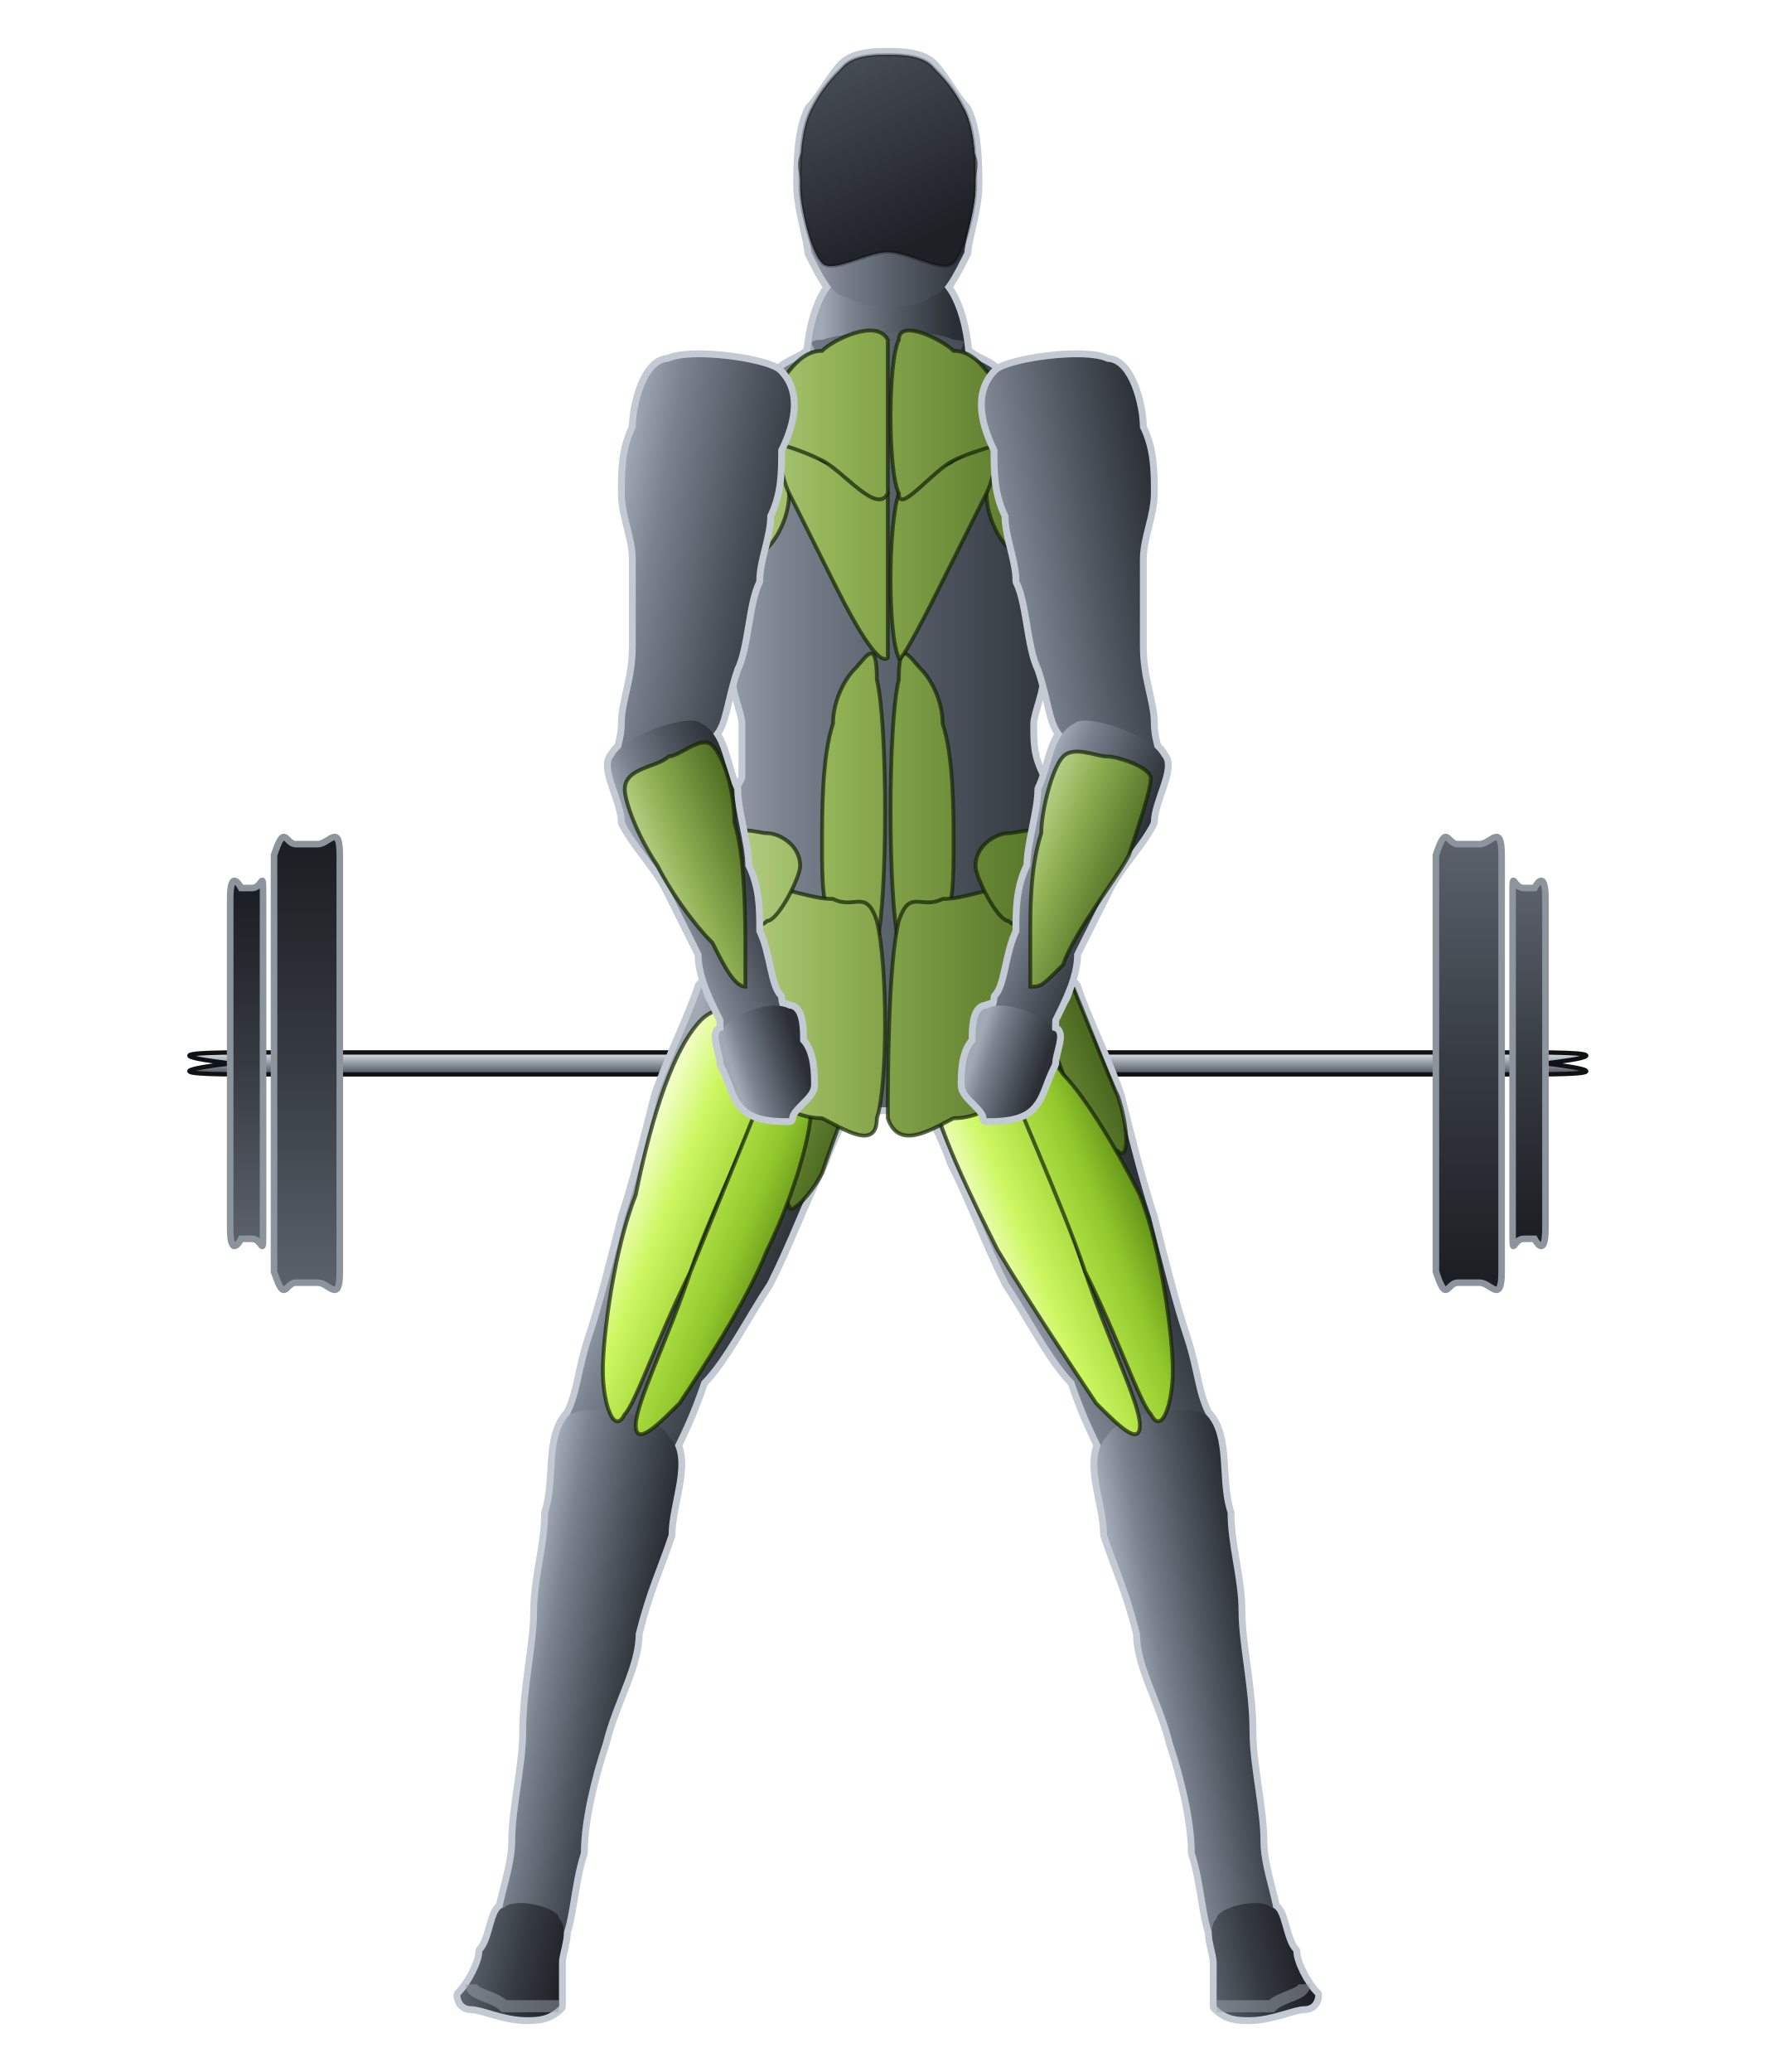
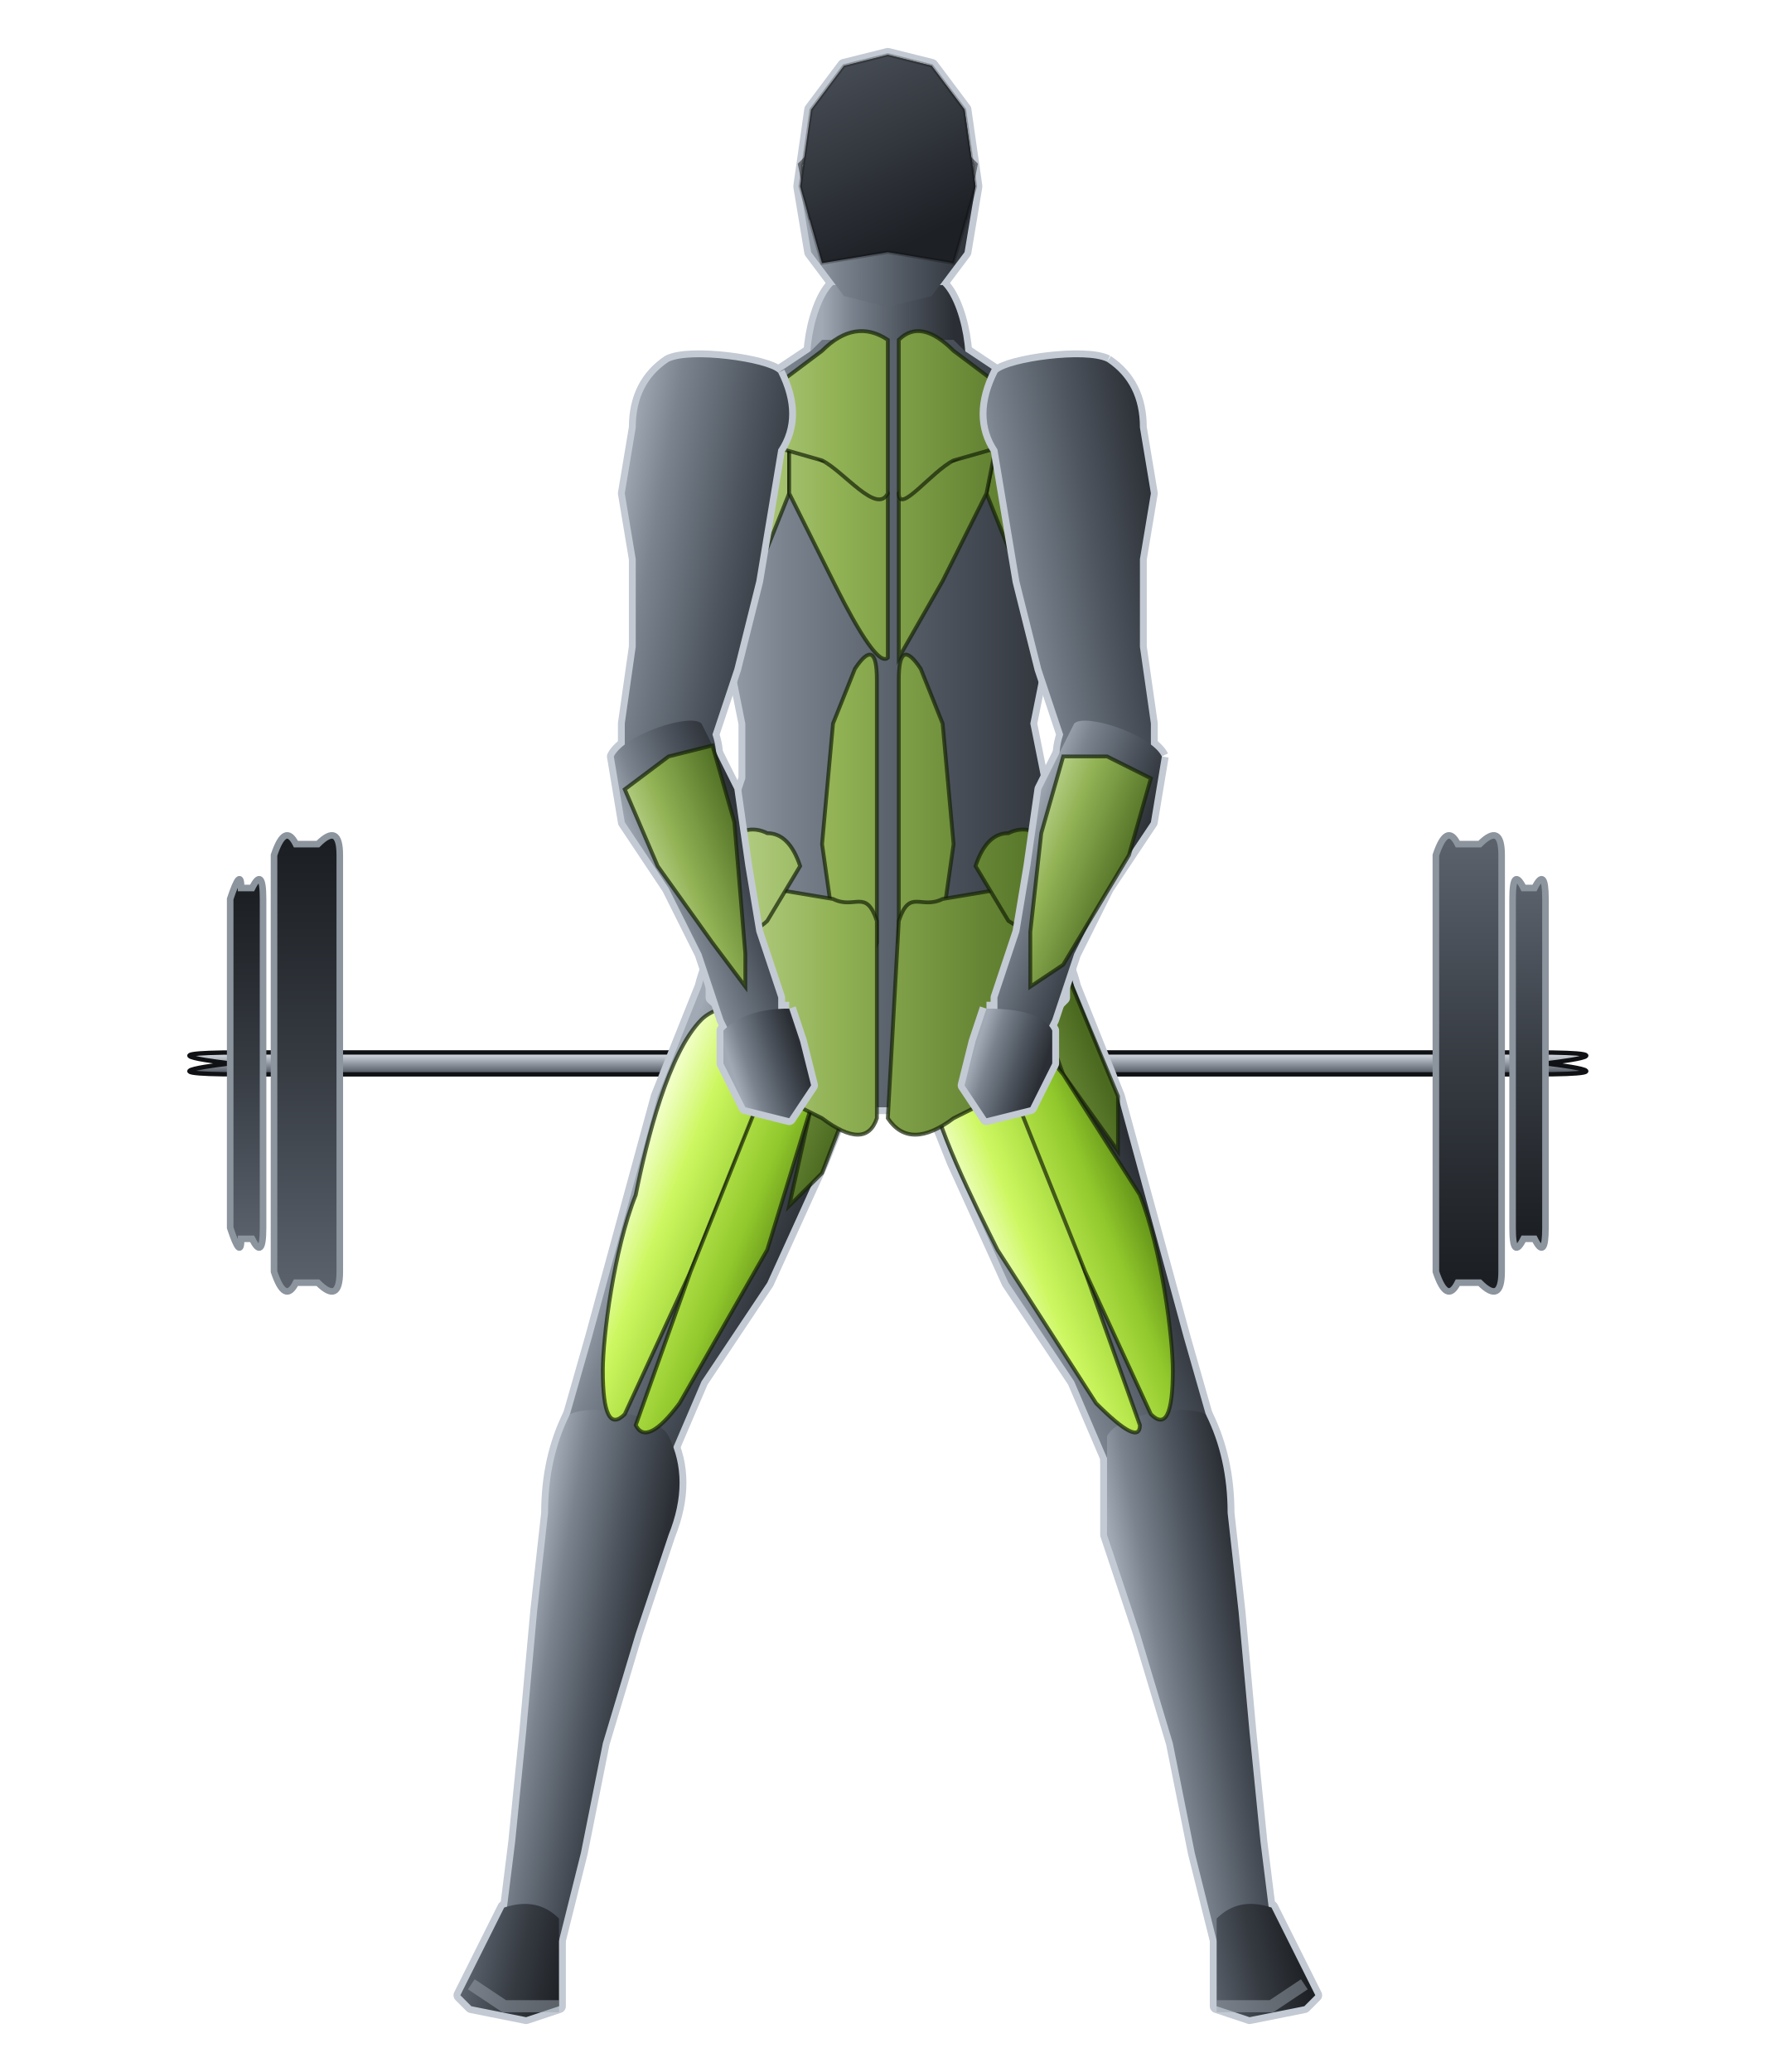
<svg xmlns="http://www.w3.org/2000/svg" viewBox="-21 -90 161 189">
  <defs>
-     <linearGradient id="par" x1="0" y1="0" x2="0.4" y2="1">
+     <path id="l" d="M-1-2q2 3-1 8l-4 10-5 11-6 9-3 7q0 3-2 4l-8-3 1-5 2-7 3-11 3-11 4-10q1-4 4-7c3 0 10 3 12 5" />
+     <path id="y" d="M-4 0q2-1 3 4l-5 13-3 3 2-9z" />
+     <path id="B" d="M-9 4c0-3-6-3-8-1-3 3-5 11-6 16-2 5-3 13-3 16q0 6 2 4l6-13z" />
+     <path id="C" d="M-10 6q3-1 3 5l-4 13-8 14q-3 4-4 2l5-14z" />
+     <path id="m" d="M-20 41q2 4 0 9l-3 9-3 10-2 10-2 8q-3 3-5-1l1-8 1-10 1-11 1-9q0-5 2-9c2-1 8 0 9 2" />
+     <path id="n" d="M-30 85v8l-3 1-5-1-1-1 2-4 2-4q3-1 5 1" />
+     <path id="o" d="M13-7q3 3 4 7l4 10 6 22 2 7 1 5-8 3q-2-1-2-4l-3-7-6-9-5-11L2 6q-3-5-1-8c2-2 9-5 12-5" />
+     <path id="E" d="M12-3q0-2 4 1l5 12v5l-5-7z" />
+     <path id="G" d="M9 4Q4 2 4 9c0 3 4 11 6 15l9 14q4 4 4 2l-5-14c-2-6-6-19-9-22" />
+     <path id="H" d="M10 6q2-3 6 2l7 11c2 5 3 13 3 16q0 6-2 4l-6-13z" />
+     <path id="p" d="M29 39q2 4 2 9l1 9 1 11 1 10 1 8q-2 4-5 1l-2-8-2-10-3-10-3-9v-9c1-2 7-3 9-2" />
+     <path id="q" d="M30 85v8l3 1 5-1 1-1-2-4-2-4q-3-1-5 1" />
+     <path id="I" d="M-6-54c-2-1-1-8 1-10H5c2 2 3 9 1 10-2 2-10 2-12 0" />
+     <path id="J" d="M0 11h3l7-4 6-6v-8l-1-6-1-6-1-5 1-5 2-7 1-5 1-6-1-5-2-2-5-2-3-2-1-1H-6l-1 1-3 2-5 2-2 2v11l2 5 1 7 1 5v5l-2 6-1 6v8l7 6 6 4zq-1 0 0 0" />
+     <path id="P" d="M-1-4q-1 3-4-2l-1-7 1-11 2-5q2-3 2 1z" />
+     <path id="Q" d="M-9-50h-6q-2 0-2 3l2 6 4 1 2-5z" />
+     <path id="R" d="M0-45q-2-3-6-3l-3-2v5l4 8c1 2 4 8 5 7z" />
+     <path id="S" d="M0-59q-3-2-6 1l-4 3-5 2 2 3 7 2c2 1 5 5 6 3z" />
+     <path id="T" d="M-1 12q-1 3-5 0l-6-3q-3-3-3-7v-8l4-3 6 1c2 1 3-1 4 2z" />
+     <path id="U" d="M-11-6q-2 2-5-1l1-6q2-2 4-1 2 0 3 3z" />
+     <path id="V" d="M1-4q1 3 4-2l1-7-1-11-2-5q-2-3-2 1z" />
+     <path id="W" d="M10-50h5q2 0 2 3l-1 6-5 1-2-5z" />
+     <path id="X" d="M1-45q2-3 5-3l4-2-1 5-4 8-4 7z" />
+     <path id="Y" d="M1-59q2-2 5 1l4 3 5 2q1 2-2 3l-7 2c-2 1-5 5-5 3z" />
+     <path id="Z" d="M0 12q2 3 6 0l6-3q3-3 3-7v-8q0-2-4-3L5-8C3-7 2-9 1-6z" />
+     <path id="aa" d="M11-6q3 2 5-1l-1-6q-2-2-4-1-2 0-3 3z" />
+     <path id="K" d="m0-62-4-1-3-4-1-6 1-7 3-4 4-1 4 1 3 4 1 7-1 6-3 4z" />
+     <path id="ac" d="M-10-56q2 4 0 7l-1 6-1 6-2 8-2 6q1 3-1 5l-7-2v-4l1-7v-8l-1-6 1-6q0-4 3-6c2-1 9 0 10 1" />
+     <path id="ad" d="m-17-24 3 6 1 7 1 6 2 6v3l-4 1-1-2-2-6-3-6-4-6-1-6c1-2 7-4 8-3" />
+     <path id="ap" d="m-16-22 2 7 1 12v3l-3-4-5-7-3-7 4-3z" />
+     <path id="ae" d="m-9 2 1 3 1 4-2 3-4-1-2-4V4q2-2 6-2" />
+     <path id="af" d="M20-57q3 2 3 6l1 6-1 6v8l1 7v4l-7 2q-2-2-1-5l-2-6-2-8-1-6-1-6q-2-3 0-7c1-1 8-2 10-1" />
+     <path id="ag" d="m25-21-1 6-4 6-3 6-2 6-1 2-4-1V1l2-6 1-6 1-7 3-6c1-1 7 1 8 3" />
+     <path id="ar" d="m24-19-2 7-6 10-3 2v-5l1-9 2-7h4z" />
+     <path id="ah" d="M9 2 8 5 7 9l2 3 4-1 2-4V4q-1-2-6-2" />
+     <linearGradient id="ab" x1="0" x2=".4" y1="0" y2="1">
      <stop offset="0" stop-color="#4C525B" />
      <stop offset="1" stop-color="#1D2025" />
    </linearGradient>
-     <linearGradient id="Tdisc">
+     <linearGradient id="f">
      <stop offset="0" stop-color="#5A616B" />
-       <stop offset="0.5" stop-color="#363B42" />
+       <stop offset=".5" stop-color="#363B42" />
      <stop offset="1" stop-color="#1B1E22" />
    </linearGradient>
-     <linearGradient id="Tmetal">
+     <linearGradient id="e">
      <stop offset="0" stop-color="#E3E7EC" />
-       <stop offset="0.35" stop-color="#A9B0B9" />
+       <stop offset=".35" stop-color="#A9B0B9" />
      <stop offset="1" stop-color="#4A5059" />
    </linearGradient>
-     <linearGradient id="Tpantof">
+     <linearGradient id="d">
      <stop offset="0" stop-color="#5B626C" />
-       <stop offset="0.5" stop-color="#353A41" />
+       <stop offset=".5" stop-color="#353A41" />
      <stop offset="1" stop-color="#1C1F23" />
    </linearGradient>
-     <linearGradient id="Tp">
+     <linearGradient id="c">
      <stop offset="0" stop-color="#F2FFC8" />
-       <stop offset="0.25" stop-color="#CDF760" />
-       <stop offset="0.7" stop-color="#91C82C" />
+       <stop offset=".25" stop-color="#CDF760" />
+       <stop offset=".7" stop-color="#91C82C" />
      <stop offset="1" stop-color="#5A8714" />
    </linearGradient>
-     <linearGradient id="Ts">
+     <linearGradient id="b">
      <stop offset="0" stop-color="#BFD794" />
-       <stop offset="0.35" stop-color="#93B356" />
+       <stop offset=".35" stop-color="#93B356" />
      <stop offset="1" stop-color="#4B6A20" />
    </linearGradient>
-     <linearGradient id="Tpiele">
+     <linearGradient id="a">
      <stop offset="0" stop-color="#A0A9B4" />
-       <stop offset="0.22" stop-color="#7A838E" />
-       <stop offset="0.62" stop-color="#4E555F" />
+       <stop offset=".22" stop-color="#7A838E" />
+       <stop offset=".62" stop-color="#4E555F" />
      <stop offset="1" stop-color="#2B2F35" />
    </linearGradient>
-     <path id="g0" d="M-1,-2C1,0 -1,3 -2,6C-3,10 -5,13 -6,16C-8,20 -9,23 -11,27C-13,30 -15,34 -17,36C-18,39 -19,41 -20,43C-21,44 -20,47 -22,47C-23,47 -29,45 -30,44C-31,42 -29,41 -29,39C-28,37 -28,35 -27,32C-26,29 -25,25 -24,21C-23,18 -22,14 -21,10C-20,7 -18,3 -17,0C-15,-2 -16,-6 -13,-7C-10,-7 -3,-4 -1,-2Z" />
-     <linearGradient id="g1" href="#Tpiele" gradientUnits="userSpaceOnUse" x1="-24" y1="19" x2="-9" y2="25" />
-     <path id="g2" d="M-4,0C-3,-1 -1,1 -1,4C-2,6 -5,14 -6,17C-7,19 -9,21 -9,20C-10,19 -8,14 -7,11C-6,8 -5,2 -4,0Z" />
-     <linearGradient id="g3" href="#Ts" gradientUnits="userSpaceOnUse" x1="-24" y1="19" x2="-9" y2="25" />
-     <path id="g4" d="M-9,4C-9,1 -15,1 -17,3C-20,6 -22,14 -23,19C-25,24 -26,32 -26,35C-26,38 -25,41 -24,39C-23,38 -21,32 -18,26C-16,20 -10,8 -9,4Z" />
-     <linearGradient id="g5" href="#Tp" gradientUnits="userSpaceOnUse" x1="-24" y1="19" x2="-9" y2="25" />
-     <path id="g6" d="M-10,6C-8,4 -7,8 -7,11C-7,14 -9,20 -11,24C-13,29 -17,35 -19,38C-21,40 -23,42 -23,40C-23,38 -20,32 -18,26C-16,21 -11,9 -10,6Z" />
-     <path id="g7" d="M-20,41C-18,43 -20,47 -20,50C-21,53 -22,55 -23,59C-23,62 -25,65 -26,69C-27,72 -28,76 -28,79C-29,82 -29,86 -30,87C-31,89 -35,88 -35,86C-36,85 -34,81 -34,78C-34,75 -33,71 -33,68C-33,64 -32,60 -32,57C-32,54 -31,51 -31,48C-30,45 -31,41 -29,39C-27,38 -21,39 -20,41Z" />
-     <linearGradient id="g8" href="#Tpiele" gradientUnits="userSpaceOnUse" x1="-34" y1="63" x2="-23" y2="65" />
-     <path id="g9" d="M-30,85C-29,86 -30,88 -30,89C-30,91 -30,93 -30,93C-31,94 -32,94 -33,94C-35,94 -37,93 -38,93C-39,93 -39,92 -39,92C-38,91 -37,89 -37,88C-36,87 -36,84 -35,84C-34,83 -30,84 -30,85Z" />
-     <linearGradient id="ga" href="#Tpantof" gradientUnits="userSpaceOnUse" x1="-38" y1="88" x2="-29" y2="90" />
-     <path id="gb" d="M13,-7C16,-6 15,-2 17,0C18,3 20,7 21,10C22,14 23,18 24,21C25,25 26,29 27,32C28,35 28,37 29,39C29,41 31,42 30,44C29,45 23,47 22,47C20,47 21,44 20,43C19,41 18,39 17,36C15,34 13,30 11,27C9,23 8,20 6,16C5,13 3,10 2,6C1,3 -1,0 1,-2C3,-4 10,-7 13,-7Z" />
-     <linearGradient id="gc" href="#Tpiele" gradientUnits="userSpaceOnUse" x1="9" y1="25" x2="24" y2="19" />
-     <path id="gd" d="M12,-3C11,-4 14,-4 16,-2C17,0 20,8 21,10C22,13 22,16 21,15C20,15 18,11 16,8C15,5 12,-1 12,-3Z" />
-     <linearGradient id="ge" href="#Ts" gradientUnits="userSpaceOnUse" x1="9" y1="25" x2="24" y2="19" />
-     <path id="gf" d="M9,4C7,2 3,5 4,9C4,12 8,20 10,24C13,29 17,35 19,38C21,40 23,42 23,40C23,38 20,32 18,26C16,20 12,7 9,4Z" />
-     <linearGradient id="gg" href="#Tp" gradientUnits="userSpaceOnUse" x1="9" y1="25" x2="24" y2="19" />
-     <path id="gh" d="M10,6C10,3 14,5 16,8C18,10 21,15 23,19C25,24 26,32 26,35C26,38 25,41 24,39C23,38 21,32 18,26C16,20 11,9 10,6Z" />
-     <path id="gi" d="M29,39C31,41 30,45 31,48C31,51 32,54 32,57C32,60 33,64 33,68C33,71 34,75 34,78C34,81 36,85 35,86C35,88 31,89 30,87C29,86 29,82 28,79C28,76 27,72 26,69C25,65 23,62 23,59C22,55 21,53 20,50C20,47 18,43 20,41C21,39 27,38 29,39Z" />
-     <linearGradient id="gj" href="#Tpiele" gradientUnits="userSpaceOnUse" x1="23" y1="65" x2="34" y2="63" />
-     <path id="gk" d="M30,85C29,86 30,88 30,89C30,91 30,93 30,93C31,94 32,94 33,94C35,94 37,93 38,93C39,93 39,92 39,92C38,91 37,89 37,88C36,87 36,84 35,84C34,83 30,84 30,85Z" />
-     <linearGradient id="gl" href="#Tpantof" gradientUnits="userSpaceOnUse" x1="29" y1="90" x2="38" y2="88" />
-     <path id="gm" d="M-6,-54C-8,-55 -7,-62 -5,-64C-3,-65 3,-65 5,-64C7,-62 8,-55 6,-54C4,-52 -4,-52 -6,-54Z" />
-     <linearGradient id="gn" href="#Tpiele" gradientUnits="userSpaceOnUse" x1="-6" y1="-59" x2="6" y2="-59" />
-     <path id="go" d="M0,11C0,11 1,11 3,11C5,10 7,8 10,7C12,5 14,3 16,1C17,-1 16,-4 16,-7C16,-9 16,-11 15,-13C15,-15 14,-17 14,-19C13,-21 13,-22 13,-24C13,-25 14,-27 14,-29C14,-31 15,-34 16,-36C16,-38 16,-40 17,-41C17,-43 17,-45 18,-47C18,-49 18,-50 17,-52C17,-53 16,-54 15,-54C13,-55 11,-55 10,-56C9,-57 8,-57 7,-58C6,-58 8,-59 6,-59C4,-60 -3,-60 -6,-59C-8,-59 -6,-58 -7,-58C-8,-57 -9,-57 -10,-56C-11,-55 -13,-55 -15,-54C-16,-54 -17,-53 -17,-52C-18,-50 -18,-49 -17,-47C-17,-45 -17,-43 -17,-41C-16,-40 -16,-38 -15,-36C-15,-34 -14,-31 -14,-29C-14,-27 -13,-25 -13,-24C-13,-22 -13,-21 -13,-19C-14,-17 -15,-15 -15,-13C-16,-11 -16,-9 -16,-7C-16,-4 -17,-1 -16,1C-14,3 -12,5 -9,7C-7,8 -5,10 -3,11C-1,11 -1,11 0,11C0,11 -1,11 0,11Z" />
-     <linearGradient id="gp" href="#Tpiele" gradientUnits="userSpaceOnUse" x1="-17" y1="-28" x2="17" y2="-28" />
-     <path id="gq" d="M-1,-4C-1,-1 -4,-4 -5,-6C-6,-7 -6,-10 -6,-13C-6,-16 -6,-21 -5,-24C-5,-26 -4,-28 -3,-29C-2,-30 -1,-32 -1,-28C0,-24 0,-8 -1,-4Z" />
-     <linearGradient id="gr" href="#Ts" gradientUnits="userSpaceOnUse" x1="-17" y1="-28" x2="17" y2="-28" />
-     <path id="gs" d="M-9,-50C-10,-51 -14,-51 -15,-50C-16,-50 -17,-49 -17,-47C-17,-46 -16,-43 -15,-41C-15,-40 -12,-40 -11,-40C-10,-41 -9,-43 -9,-45C-9,-46 -8,-49 -9,-50Z" />
-     <path id="gt" d="M0,-45C-1,-48 -4,-47 -6,-48C-7,-49 -9,-51 -9,-50C-10,-50 -10,-47 -9,-45C-8,-43 -6,-39 -5,-37C-4,-35 -1,-29 0,-30C0,-32 0,-42 0,-45Z" />
-     <path id="gu" d="M0,-59C-1,-61 -5,-59 -6,-58C-8,-58 -9,-56 -10,-55C-11,-55 -14,-54 -15,-53C-15,-52 -14,-51 -13,-50C-11,-50 -8,-49 -6,-48C-4,-47 -1,-43 0,-45C0,-47 0,-57 0,-59Z" />
-     <path id="gv" d="M-1,12C-1,15 -4,13 -6,12C-8,12 -10,11 -12,9C-14,7 -15,5 -15,2C-16,0 -16,-4 -15,-6C-15,-7 -13,-9 -11,-9C-9,-9 -7,-8 -5,-8C-3,-7 -2,-9 -1,-6C0,-2 0,9 -1,12Z" />
-     <path id="gw" d="M-11,-6C-12,-5 -15,-5 -16,-7C-16,-8 -16,-12 -15,-13C-14,-15 -12,-14 -11,-14C-10,-14 -8,-13 -8,-11C-8,-10 -10,-6 -11,-6Z" />
-     <path id="gx" d="M1,-4C1,-1 4,-4 5,-6C6,-7 6,-10 6,-13C6,-16 6,-21 5,-24C5,-26 4,-28 3,-29C2,-30 1,-32 1,-28C0,-24 0,-8 1,-4Z" />
-     <path id="gy" d="M10,-50C11,-51 14,-51 15,-50C16,-50 17,-49 17,-47C17,-46 16,-43 16,-41C15,-40 12,-40 11,-40C10,-41 9,-43 9,-45C9,-46 9,-49 10,-50Z" />
-     <path id="gz" d="M1,-45C1,-48 5,-47 6,-48C8,-49 9,-51 10,-50C10,-50 10,-47 9,-45C8,-43 6,-39 5,-37C4,-35 1,-29 1,-30C0,-32 0,-42 1,-45Z" />
-     <path id="g10" d="M1,-59C1,-61 5,-59 6,-58C8,-58 9,-56 10,-55C11,-55 15,-54 15,-53C16,-52 15,-51 13,-50C12,-50 8,-49 6,-48C4,-47 1,-43 1,-45C0,-47 0,-57 1,-59Z" />
-     <path id="g11" d="M0,12C1,15 4,13 6,12C8,12 10,11 12,9C14,7 15,5 15,2C16,0 16,-4 15,-6C15,-7 13,-9 11,-9C9,-9 7,-8 5,-8C3,-7 2,-9 1,-6C0,-2 0,9 0,12Z" />
-     <path id="g12" d="M11,-6C12,-5 15,-5 16,-7C16,-8 16,-12 15,-13C14,-15 12,-14 11,-14C10,-14 8,-13 8,-11C8,-10 10,-6 11,-6Z" />
-     <path id="g13" d="M0,-62C-1,-62 -2,-62 -4,-63C-5,-63 -6,-65 -7,-67C-7,-68 -8,-71 -8,-73C-8,-75 -8,-78 -7,-80C-6,-81 -5,-83 -4,-84C-3,-85 -1,-85 0,-85C1,-85 3,-85 4,-84C5,-83 6,-81 7,-80C8,-78 8,-75 8,-73C8,-71 7,-68 7,-67C6,-65 5,-63 4,-63C3,-62 1,-62 0,-62Z" />
-     <linearGradient id="g14" href="#Tpiele" gradientUnits="userSpaceOnUse" x1="-8" y1="-73" x2="8" y2="-73" />
-     <path id="g15" d="M-10,-56C-8,-54 -9,-51 -10,-49C-10,-47 -10,-45 -11,-43C-11,-41 -12,-39 -12,-37C-13,-35 -13,-31 -14,-29C-15,-26 -15,-24 -16,-23C-16,-21 -15,-19 -17,-18C-18,-18 -23,-19 -24,-20C-25,-21 -24,-22 -24,-24C-24,-26 -23,-28 -23,-31C-23,-33 -23,-37 -23,-39C-23,-41 -24,-43 -24,-45C-24,-47 -24,-49 -23,-51C-23,-53 -22,-57 -20,-57C-18,-58 -11,-57 -10,-56Z" />
-     <linearGradient id="g16" href="#Tpiele" gradientUnits="userSpaceOnUse" x1="-26" y1="-37" x2="-9" y2="-34" />
-     <path id="g17" d="M-17,-24C-15,-23 -15,-20 -14,-18C-14,-16 -13,-13 -13,-11C-12,-9 -12,-7 -12,-5C-11,-3 -11,0 -10,1C-10,2 -9,3 -10,4C-10,4 -13,5 -14,5C-15,5 -15,4 -15,3C-16,1 -17,-1 -17,-3C-18,-5 -19,-7 -20,-9C-21,-11 -23,-13 -24,-15C-24,-17 -26,-20 -25,-21C-24,-23 -18,-25 -17,-24Z" />
-     <linearGradient id="g18" href="#Tpiele" gradientUnits="userSpaceOnUse" x1="-21" y1="-7" x2="-11" y2="-11" />
-     <path id="g19" d="M-16,-22C-15,-21 -14,-18 -14,-15C-13,-12 -13,-6 -13,-3C-13,-1 -13,0 -13,0C-14,0 -15,-2 -16,-4C-18,-6 -20,-9 -21,-11C-23,-14 -24,-17 -24,-18C-24,-20 -21,-20 -20,-21C-19,-21 -17,-23 -16,-22Z" />
-     <linearGradient id="g1a" href="#Ts" gradientUnits="userSpaceOnUse" x1="-21" y1="-7" x2="-11" y2="-11" />
-     <path id="g1b" d="M-9,2C-8,2 -8,4 -8,5C-7,6 -7,8 -7,9C-7,10 -9,11 -9,12C-10,12 -12,12 -13,11C-14,10 -14,9 -15,7C-15,6 -16,4 -15,4C-15,3 -11,1 -9,2Z" />
-     <linearGradient id="g1c" href="#Tpiele" gradientUnits="userSpaceOnUse" x1="-14" y1="8" x2="-8" y2="6" />
-     <path id="g1d" d="M20,-57C22,-57 23,-53 23,-51C24,-49 24,-47 24,-45C24,-43 23,-41 23,-39C23,-37 23,-33 23,-31C23,-28 24,-26 24,-24C24,-22 25,-21 24,-20C23,-19 18,-18 17,-18C15,-19 16,-21 16,-23C15,-24 15,-26 14,-29C13,-31 13,-35 12,-37C12,-39 11,-41 11,-43C10,-45 10,-47 10,-49C9,-51 8,-54 10,-56C11,-57 18,-58 20,-57Z" />
-     <linearGradient id="g1e" href="#Tpiele" gradientUnits="userSpaceOnUse" x1="9" y1="-34" x2="26" y2="-37" />
-     <path id="g1f" d="M25,-21C26,-20 24,-17 24,-15C23,-13 21,-11 20,-9C19,-7 18,-5 17,-3C17,-1 16,1 15,3C15,4 15,5 14,5C13,5 10,4 10,4C9,3 10,2 10,1C11,0 11,-3 12,-5C12,-7 12,-9 13,-11C13,-13 14,-16 14,-18C15,-20 15,-23 17,-24C18,-25 24,-23 25,-21Z" />
-     <linearGradient id="g1g" href="#Tpiele" gradientUnits="userSpaceOnUse" x1="11" y1="-11" x2="21" y2="-7" />
-     <path id="g1h" d="M24,-19C24,-18 23,-15 22,-12C21,-10 17,-5 16,-2C14,0 14,0 13,0C13,0 13,-2 13,-5C13,-7 13,-11 14,-14C14,-16 15,-20 16,-21C17,-22 19,-21 20,-21C21,-21 24,-20 24,-19Z" />
-     <linearGradient id="g1i" href="#Ts" gradientUnits="userSpaceOnUse" x1="11" y1="-11" x2="21" y2="-7" />
-     <path id="g1j" d="M9,2C8,2 8,4 8,5C7,6 7,8 7,9C7,10 9,11 9,12C10,12 12,12 13,11C14,10 14,9 15,7C15,6 16,4 15,4C15,3 11,1 9,2Z" />
-     <linearGradient id="g1k" href="#Tpiele" gradientUnits="userSpaceOnUse" x1="8" y1="6" x2="14" y2="8" />
-     <linearGradient id="g1l" href="#Tmetal" gradientUnits="userSpaceOnUse" x1="0" y1="6" x2="0" y2="8" />
-     <linearGradient id="g1m" href="#Tdisc" gradientUnits="userSpaceOnUse" x1="-53" y1="27" x2="-53" y2="-13" />
-     <linearGradient id="g1n" href="#Tdisc" gradientUnits="userSpaceOnUse" x1="-58" y1="23" x2="-58" y2="-9" />
-     <linearGradient id="g1o" href="#Tdisc" gradientUnits="userSpaceOnUse" x1="53" y1="-13" x2="53" y2="27" />
-     <linearGradient id="g1p" href="#Tdisc" gradientUnits="userSpaceOnUse" x1="58" y1="-9" x2="58" y2="23" />
+     <linearGradient id="r" x1="-24" x2="-9" y1="19" y2="25" gradientUnits="userSpaceOnUse" href="#a" />
+     <linearGradient id="x" x1="-24" x2="-9" y1="19" y2="25" gradientUnits="userSpaceOnUse" href="#b" />
+     <linearGradient id="A" x1="-24" x2="-9" y1="19" y2="25" gradientUnits="userSpaceOnUse" href="#c" />
+     <linearGradient id="s" x1="-34" x2="-23" y1="63" y2="65" gradientUnits="userSpaceOnUse" href="#a" />
+     <linearGradient id="t" x1="-38" x2="-29" y1="88" y2="90" gradientUnits="userSpaceOnUse" href="#d" />
+     <linearGradient id="u" x1="9" x2="24" y1="25" y2="19" gradientUnits="userSpaceOnUse" href="#a" />
+     <linearGradient id="D" x1="9" x2="24" y1="25" y2="19" gradientUnits="userSpaceOnUse" href="#b" />
+     <linearGradient id="F" x1="9" x2="24" y1="25" y2="19" gradientUnits="userSpaceOnUse" href="#c" />
+     <linearGradient id="v" x1="23" x2="34" y1="65" y2="63" gradientUnits="userSpaceOnUse" href="#a" />
+     <linearGradient id="w" x1="29" x2="38" y1="90" y2="88" gradientUnits="userSpaceOnUse" href="#d" />
+     <linearGradient id="L" x1="-6" x2="6" y1="-59" y2="-59" gradientUnits="userSpaceOnUse" href="#a" />
+     <linearGradient id="M" x1="-17" x2="17" y1="-28" y2="-28" gradientUnits="userSpaceOnUse" href="#a" />
+     <linearGradient id="O" x1="-17" x2="17" y1="-28" y2="-28" gradientUnits="userSpaceOnUse" href="#b" />
+     <linearGradient id="N" x1="-8" x2="8" y1="-73" y2="-73" gradientUnits="userSpaceOnUse" href="#a" />
+     <linearGradient id="ai" x1="-26" x2="-9" y1="-37" y2="-34" gradientUnits="userSpaceOnUse" href="#a" />
+     <linearGradient id="aj" x1="-21" x2="-11" y1="-7" y2="-11" gradientUnits="userSpaceOnUse" href="#a" />
+     <linearGradient id="ao" x1="-21" x2="-11" y1="-7" y2="-11" gradientUnits="userSpaceOnUse" href="#b" />
+     <linearGradient id="ak" x1="-14" x2="-8" y1="8" y2="6" gradientUnits="userSpaceOnUse" href="#a" />
+     <linearGradient id="al" x1="9" x2="26" y1="-34" y2="-37" gradientUnits="userSpaceOnUse" href="#a" />
+     <linearGradient id="am" x1="11" x2="21" y1="-11" y2="-7" gradientUnits="userSpaceOnUse" href="#a" />
+     <linearGradient id="aq" x1="11" x2="21" y1="-11" y2="-7" gradientUnits="userSpaceOnUse" href="#b" />
+     <linearGradient id="an" x1="8" x2="14" y1="6" y2="8" gradientUnits="userSpaceOnUse" href="#a" />
+     <linearGradient id="g" x1="0" x2="0" y1="6" y2="8" gradientUnits="userSpaceOnUse" href="#e" />
+     <linearGradient id="h" x1="-53" x2="-53" y1="27" y2="-13" gradientUnits="userSpaceOnUse" href="#f" />
+     <linearGradient id="i" x1="-58" x2="-58" y1="23" y2="-9" gradientUnits="userSpaceOnUse" href="#f" />
+     <linearGradient id="j" x1="53" x2="53" y1="-13" y2="27" gradientUnits="userSpaceOnUse" href="#f" />
+     <linearGradient id="k" x1="58" x2="58" y1="-9" y2="23" gradientUnits="userSpaceOnUse" href="#f" />
  </defs>
-   <path d="M-3,95H123" stroke="rgba(255,255,255,0.10)" stroke-width="0.9" />
-   <g transform="translate(60,0)">
-     <path d="M-59,6C-49,6 49,6 59,6C69,6 60,7 60,7C60,7 60,7 60,7C60,7 69,8 59,8C49,8 -49,8 -59,8C-69,8 -60,7 -60,7C-60,7 -60,7 -60,7C-60,7 -69,6 -59,6Z" fill="url(#g1l)" stroke="#0F1114" stroke-width="0.4" />
-     <path d="M-52,27C-52,27 -54,27 -54,27C-55,27 -55,29 -56,26C-56,23 -56,-9 -56,-12C-55,-15 -55,-13 -54,-13C-54,-13 -52,-13 -52,-13C-51,-13 -50,-15 -50,-12C-50,-9 -50,23 -50,26C-50,29 -51,27 -52,27Z" fill="url(#g1m)" stroke="#8C949E" stroke-width="0.6" />
-     <path d="M-58,23C-58,23 -59,23 -59,23C-59,23 -60,25 -60,22C-60,19 -60,-5 -60,-8C-60,-11 -59,-9 -59,-9C-59,-9 -58,-9 -58,-9C-57,-9 -57,-11 -57,-8C-57,-5 -57,19 -57,22C-57,25 -57,23 -58,23Z" fill="url(#g1n)" stroke="#8C949E" stroke-width="0.6" />
-     <path d="M52,-13C52,-13 54,-13 54,-13C55,-13 56,-15 56,-12C56,-9 56,23 56,26C56,29 55,27 54,27C54,27 52,27 52,27C51,27 51,29 50,26C50,23 50,-9 50,-12C51,-15 51,-13 52,-13Z" fill="url(#g1o)" stroke="#8C949E" stroke-width="0.6" />
-     <path d="M58,-9C58,-9 59,-9 59,-9C59,-9 60,-11 60,-8C60,-5 60,19 60,22C60,25 59,23 59,23C59,23 58,23 58,23C57,23 57,25 57,22C57,19 57,-5 57,-8C57,-11 57,-9 58,-9Z" fill="url(#g1p)" stroke="#8C949E" stroke-width="0.6" />
-     <g fill="#16191D" stroke="#C3CAD3" stroke-width="1.25" stroke-linejoin="round">
-       <use href="#g0" />
-       <use href="#g7" />
-       <use href="#g9" />
-       <use href="#gb" />
-       <use href="#gi" />
-       <use href="#gk" />
-     </g>
-     <g>
-       <use href="#g0" fill="url(#g1)" />
-       <use href="#g7" fill="url(#g8)" />
-       <use href="#g9" fill="url(#ga)" />
-       <use href="#gb" fill="url(#gc)" />
-       <use href="#gi" fill="url(#gj)" />
-       <use href="#gk" fill="url(#gl)" />
-     </g>
-     <g stroke="rgba(20,34,6,0.7)" stroke-width="0.35">
-       <use href="#g2" fill="url(#g3)" />
-       <use href="#g4" fill="url(#g5)" />
-       <use href="#g6" fill="url(#g5)" />
-       <use href="#gd" fill="url(#ge)" />
-       <use href="#gf" fill="url(#gg)" />
-       <use href="#gh" fill="url(#gg)" />
-     </g>
-     <path d="M-30,93C-31,93 -34,93 -35,93C-36,92 -38,92 -38,91" fill="none" stroke="#9AA2AC" stroke-width="1.1" opacity="0.5" />
-     <path d="M30,93C31,93 34,93 35,93C36,92 38,92 38,91" fill="none" stroke="#9AA2AC" stroke-width="1.1" opacity="0.5" />
-     <g fill="#16191D" stroke="#C3CAD3" stroke-width="1.25" stroke-linejoin="round">
-       <use href="#gm" />
-       <use href="#go" />
-       <use href="#g13" />
-     </g>
-     <g>
-       <use href="#gm" fill="url(#gn)" />
-       <use href="#go" fill="url(#gp)" />
-       <use href="#g13" fill="url(#g14)" />
-     </g>
-     <g stroke="rgba(20,34,6,0.7)" stroke-width="0.35">
-       <use href="#gq" fill="url(#gr)" />
-       <use href="#gs" fill="url(#gr)" />
-       <use href="#gt" fill="url(#gr)" />
-       <use href="#gu" fill="url(#gr)" />
-       <use href="#gv" fill="url(#gr)" />
-       <use href="#gw" fill="url(#gr)" />
-       <use href="#gx" fill="url(#gr)" />
-       <use href="#gy" fill="url(#gr)" />
-       <use href="#gz" fill="url(#gr)" />
-       <use href="#g10" fill="url(#gr)" />
-       <use href="#g11" fill="url(#gr)" />
-       <use href="#g12" fill="url(#gr)" />
-     </g>
-     <path d="M7,-70C7,-71 8,-74 8,-75C8,-76 7,-77 7,-76C7,-75 7,-72 7,-71C7,-70 7,-70 7,-70Z" fill="rgba(0,0,0,0.12)" stroke="rgba(14,16,20,0.5)" stroke-width="0.4" />
-     <path d="M-7,-70C-7,-71 -8,-74 -8,-75C-8,-76 -7,-77 -7,-76C-7,-75 -7,-72 -7,-71C-7,-70 -7,-70 -7,-70Z" fill="rgba(0,0,0,0.12)" stroke="rgba(14,16,20,0.5)" stroke-width="0.4" />
-     <path d="M-6,-66C-7,-67 -8,-71 -8,-73C-8,-75 -8,-78 -7,-80C-6,-82 -5,-83 -4,-84C-3,-85 -1,-85 0,-85C1,-85 3,-85 4,-84C5,-83 6,-82 7,-80C8,-78 8,-75 8,-73C8,-71 7,-67 6,-66C5,-65 2,-67 0,-67C-2,-67 -5,-65 -6,-66Z" fill="url(#par)" stroke="rgba(0,0,0,0.25)" stroke-width="0.3" />
-     <g fill="#16191D" stroke="#C3CAD3" stroke-width="1.25" stroke-linejoin="round">
-       <use href="#g15" />
-       <use href="#g17" />
-       <use href="#g1b" />
-       <use href="#g1d" />
-       <use href="#g1f" />
-       <use href="#g1j" />
-     </g>
-     <g>
-       <use href="#g15" fill="url(#g16)" />
-       <use href="#g17" fill="url(#g18)" />
-       <use href="#g1b" fill="url(#g1c)" />
-       <use href="#g1d" fill="url(#g1e)" />
-       <use href="#g1f" fill="url(#g1g)" />
-       <use href="#g1j" fill="url(#g1k)" />
-     </g>
-     <g stroke="rgba(20,34,6,0.7)" stroke-width="0.35">
-       <use href="#g19" fill="url(#g1a)" />
-       <use href="#g1h" fill="url(#g1i)" />
-     </g>
+   <path stroke="rgba(255,255,255,0.10)" stroke-width=".9" d="M-3 95h126" />
+   <path fill="url(#g)" stroke="#0F1114" stroke-width=".4" d="M-59 6H59c10 0 1 1 1 1s9 1-1 1H-59c-10 0-1-1-1-1s-9-1 1-1Z" transform="translate(60)" />
+   <path fill="url(#h)" stroke="#8C949E" stroke-width=".6" d="M-52 27h-2q-1 2-2-1v-38q1-3 2-1h2q2-2 2 1v38q0 3-2 1Z" transform="translate(60)" />
+   <path fill="url(#i)" stroke="#8C949E" stroke-width=".6" d="M-58 23h-1q0 2-1-1V-8q1-3 1-1h1q1-2 1 1v30q0 3-1 1Z" transform="translate(60)" />
+   <path fill="url(#j)" stroke="#8C949E" stroke-width=".6" d="M52-13h2q2-2 2 1v38q0 3-2 1h-2q-1 2-2-1v-38q1-3 2-1Z" transform="translate(60)" />
+   <path fill="url(#k)" stroke="#8C949E" stroke-width=".6" d="M58-9h1q1-2 1 1v30q0 3-1 1h-1q-1 2-1-1V-8q0-3 1-1Z" transform="translate(60)" />
+   <g fill="#16191D" stroke="#C3CAD3" stroke-linejoin="round" stroke-width="1.25" transform="translate(60)">
+     <use href="#l" />
+     <use href="#m" />
+     <use href="#n" />
+     <use href="#o" />
+     <use href="#p" />
+     <use href="#q" />
+   </g>
+   <g transform="translate(60)">
+     <use fill="url(#r)" href="#l" />
+     <use fill="url(#s)" href="#m" />
+     <use fill="url(#t)" href="#n" />
+     <use fill="url(#u)" href="#o" />
+     <use fill="url(#v)" href="#p" />
+     <use fill="url(#w)" href="#q" />
+   </g>
+   <g stroke="rgba(20,34,6,0.7)" stroke-width=".35" transform="translate(60)">
+     <use fill="url(#x)" href="#y" />
+     <use fill="url(#A)" href="#B" />
+     <use fill="url(#A)" href="#C" />
+     <use fill="url(#D)" href="#E" />
+     <use fill="url(#F)" href="#G" />
+     <use fill="url(#F)" href="#H" />
+   </g>
+   <path fill="none" stroke="#9AA2AC" stroke-width="1.1" d="M30 93h-5l-3-2m68 2h5l3-2" opacity=".5" />
+   <g fill="#16191D" stroke="#C3CAD3" stroke-linejoin="round" stroke-width="1.25" transform="translate(60)">
+     <use href="#I" />
+     <use href="#J" />
+     <use href="#K" />
+   </g>
+   <g transform="translate(60)">
+     <use fill="url(#L)" href="#I" />
+     <use fill="url(#M)" href="#J" />
+     <use fill="url(#N)" href="#K" />
+   </g>
+   <g fill="url(#O)" stroke="rgba(20,34,6,0.7)" stroke-width=".35" transform="translate(60)">
+     <use href="#P" />
+     <use href="#Q" />
+     <use href="#R" />
+     <use href="#S" />
+     <use href="#T" />
+     <use href="#U" />
+     <use href="#V" />
+     <use href="#W" />
+     <use href="#X" />
+     <use href="#Y" />
+     <use href="#Z" />
+     <use href="#aa" />
+   </g>
+   <path fill="rgba(0,0,0,0.12)" stroke="rgba(14,16,20,0.5)" stroke-width=".4" d="m67-70 1-5-1-1zm-14 0-1-5 1-1z" />
+   <path fill="url(#ab)" stroke="rgba(0,0,0,0.25)" stroke-width=".3" d="m-6-66-2-7 1-7 3-4 4-1 4 1 3 4 1 7-2 7-6-1z" transform="translate(60)" />
+   <g fill="#16191D" stroke="#C3CAD3" stroke-linejoin="round" stroke-width="1.25" transform="translate(60)">
+     <use href="#ac" />
+     <use href="#ad" />
+     <use href="#ae" />
+     <use href="#af" />
+     <use href="#ag" />
+     <use href="#ah" />
+   </g>
+   <g transform="translate(60)">
+     <use fill="url(#ai)" href="#ac" />
+     <use fill="url(#aj)" href="#ad" />
+     <use fill="url(#ak)" href="#ae" />
+     <use fill="url(#al)" href="#af" />
+     <use fill="url(#am)" href="#ag" />
+     <use fill="url(#an)" href="#ah" />
+   </g>
+   <g stroke="rgba(20,34,6,0.7)" stroke-width=".35" transform="translate(60)">
+     <use fill="url(#ao)" href="#ap" />
+     <use fill="url(#aq)" href="#ar" />
  </g>
</svg>
